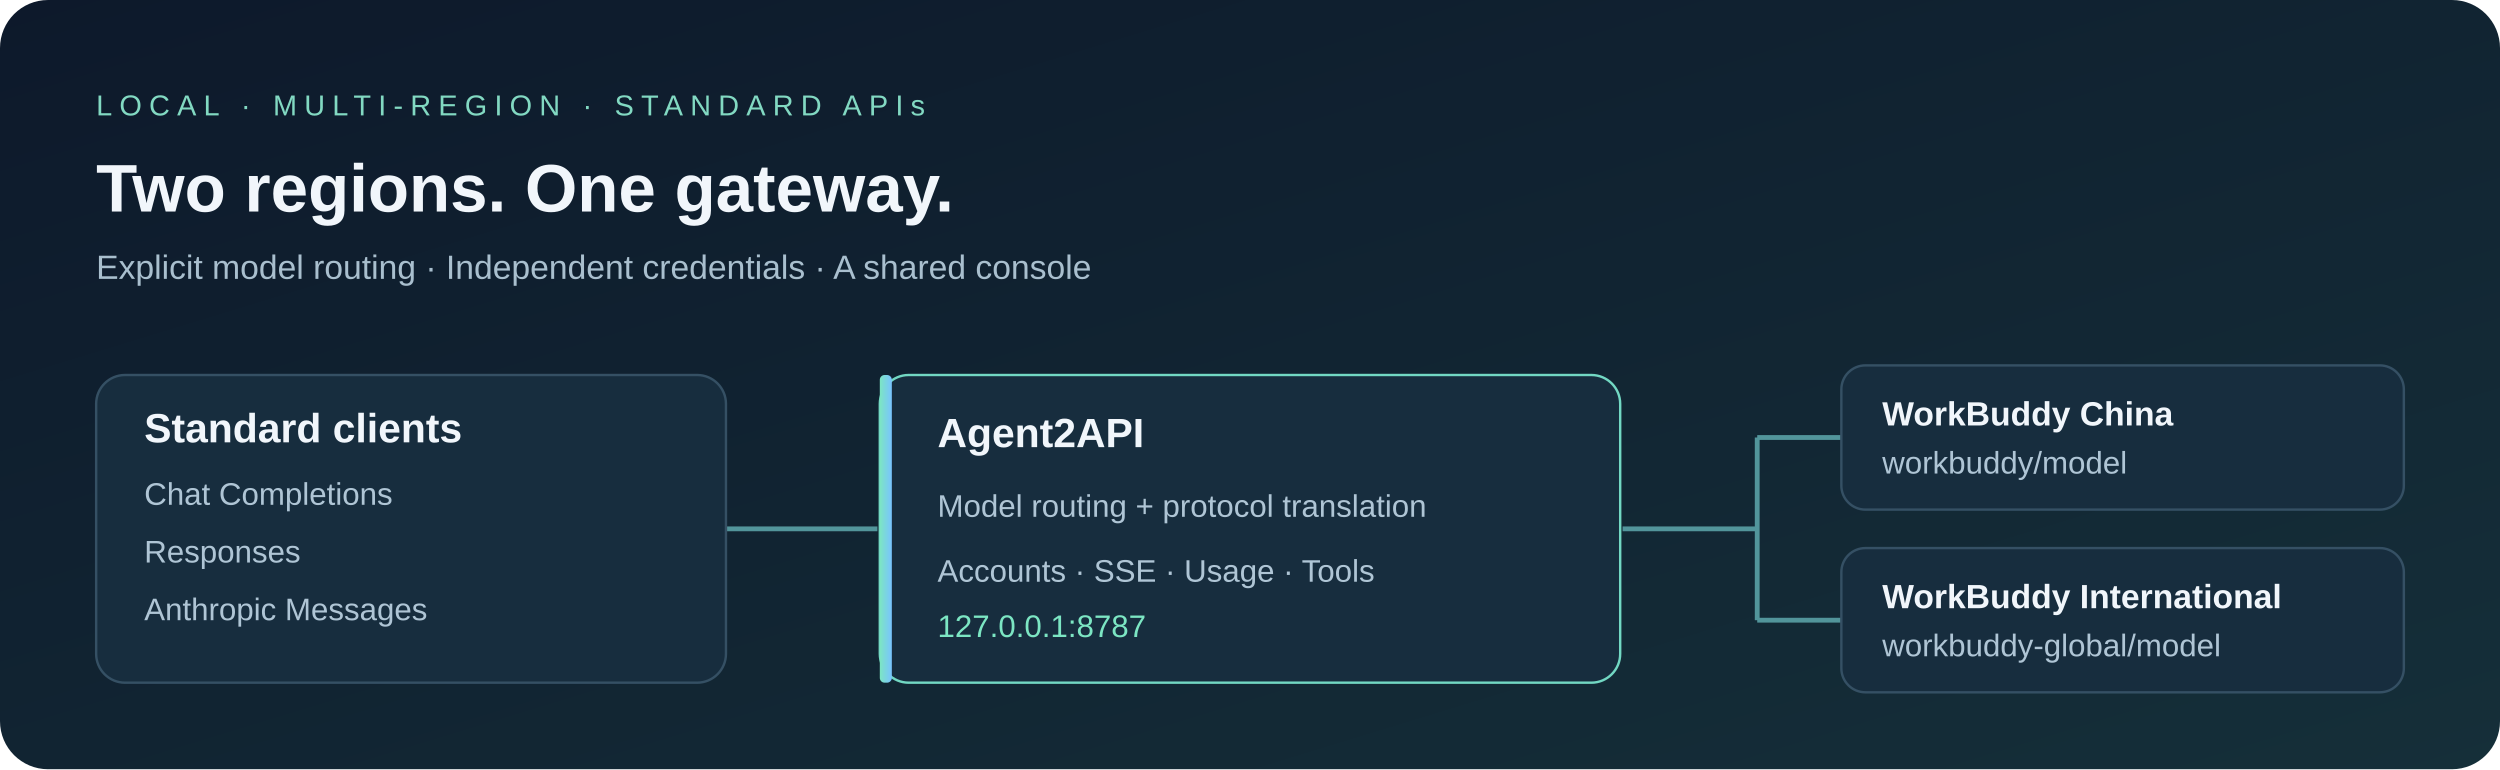
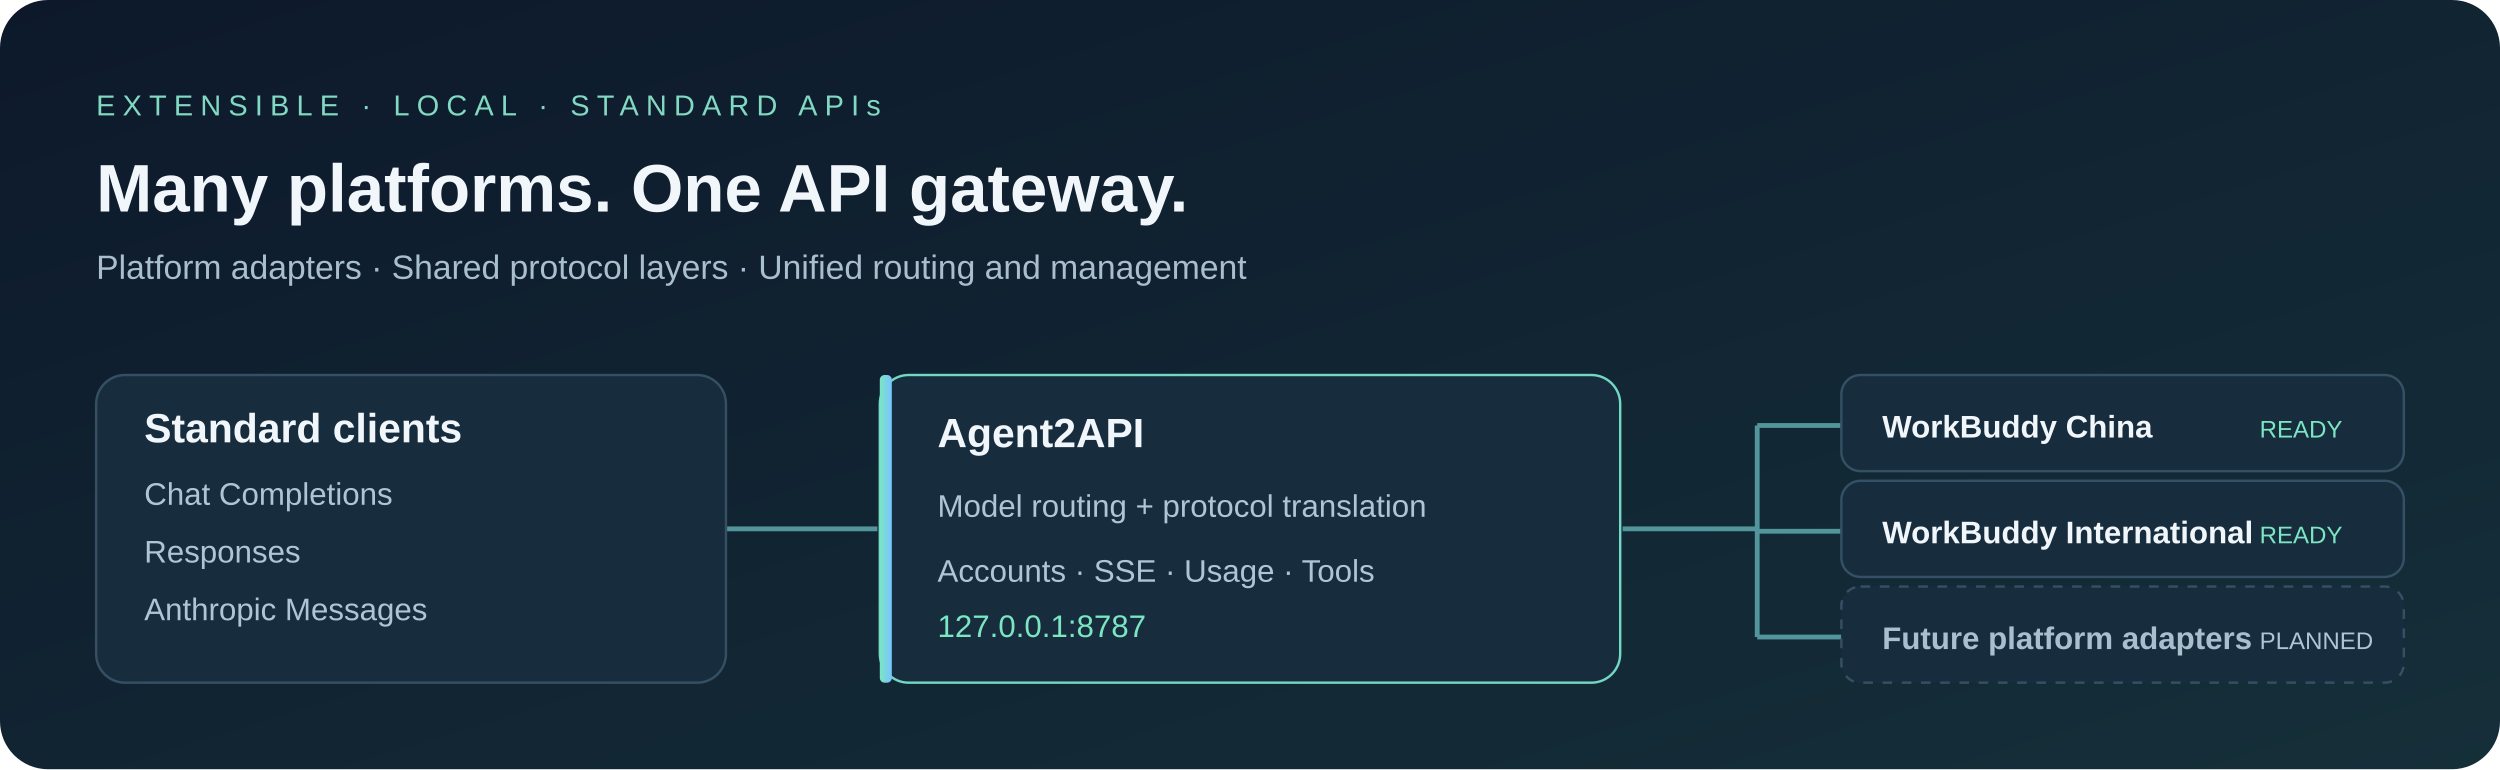
<svg xmlns="http://www.w3.org/2000/svg" width="1040" height="320" viewBox="0 0 1040 320" role="img" aria-labelledby="title desc">
  <defs>
    <linearGradient id="bg" x2="1" y2="1">
      <stop stop-color="#0d192b" />
      <stop offset="1" stop-color="#152f39" />
    </linearGradient>
    <linearGradient id="accent">
      <stop stop-color="#7ce6c3" />
      <stop offset="1" stop-color="#79c3ff" />
    </linearGradient>
  </defs>
  <rect width="1040" height="320" rx="20" fill="url(#bg)" />
  <g font-family="Segoe UI,Arial,sans-serif">
-     <text x="40" y="48" fill="#82d9c2" font-size="12" letter-spacing="3">LOCAL · MULTI-REGION · STANDARD APIs</text>
-     <text x="40" y="88" fill="#f1f6fb" font-size="28" font-weight="700">Two regions. One gateway.</text>
-     <text x="40" y="116" fill="#a9bfce" font-size="14">Explicit model routing · Independent credentials · A shared console</text>
-     <path d="M302 220 H365 M675 220 H731 M731 182 V258 M731 182 H766 M731 258 H766" fill="none" stroke="#52959b" stroke-width="2" />
+     <text x="40" y="48" fill="#82d9c2" font-size="12" letter-spacing="3">EXTENSIBLE · LOCAL · STANDARD APIs</text>
+     <text x="40" y="88" fill="#f1f6fb" font-size="28" font-weight="700">Many platforms. One API gateway.</text>
+     <text x="40" y="116" fill="#a9bfce" font-size="14">Platform adapters · Shared protocol layers · Unified routing and management</text>
+     <path d="M302 220 H365 M675 220 H731 M731 177 V265 M731 177 H766 M731 221 H766 M731 265 H766" fill="none" stroke="#52959b" stroke-width="2" />
    <g fill="#172d3e" stroke="#355064">
      <rect x="40" y="156" width="262" height="128" rx="12" />
      <rect x="366" y="156" width="308" height="128" rx="12" stroke="#72d8c3" />
-       <rect x="766" y="152" width="234" height="60" rx="10" />
-       <rect x="766" y="228" width="234" height="60" rx="10" />
+       <rect x="766" y="156" width="234" height="40" rx="8" />
+       <rect x="766" y="200" width="234" height="40" rx="8" />
+       <rect x="766" y="244" width="234" height="40" rx="8" stroke-dasharray="4 4" />
    </g>
    <rect x="366" y="156" width="5" height="128" rx="2" fill="url(#accent)" />
    <g fill="#f1f6fb" font-size="17" font-weight="600">
      <text x="60" y="184">Standard clients</text>
      <text x="390" y="186">Agent2API</text>
-       <text x="783" y="177" font-size="14">WorkBuddy China</text>
-       <text x="783" y="253" font-size="14">WorkBuddy International</text>
+       <text x="783" y="182" font-size="13">WorkBuddy China</text>
+       <text x="783" y="226" font-size="13">WorkBuddy International</text>
+       <text x="783" y="270" font-size="13" fill="#a9bfce">Future platform adapters</text>
    </g>
    <g fill="#afc5d5" font-size="13">
      <text x="60" y="210">Chat Completions</text>
      <text x="60" y="234">Responses</text>
      <text x="60" y="258">Anthropic Messages</text>
      <text x="390" y="215">Model routing + protocol translation</text>
      <text x="390" y="242">Accounts · SSE · Usage · Tools</text>
      <text x="390" y="265" fill="#7ce6c3">127.0.0.1:8787</text>
-       <text x="783" y="197">workbuddy/model</text>
-       <text x="783" y="273">workbuddy-global/model</text>
+       <text x="940" y="182" font-size="10" fill="#7ce6c3">READY</text>
+       <text x="940" y="226" font-size="10" fill="#7ce6c3">READY</text>
+       <text x="940" y="270" font-size="10">PLANNED</text>
    </g>
  </g>
</svg>
